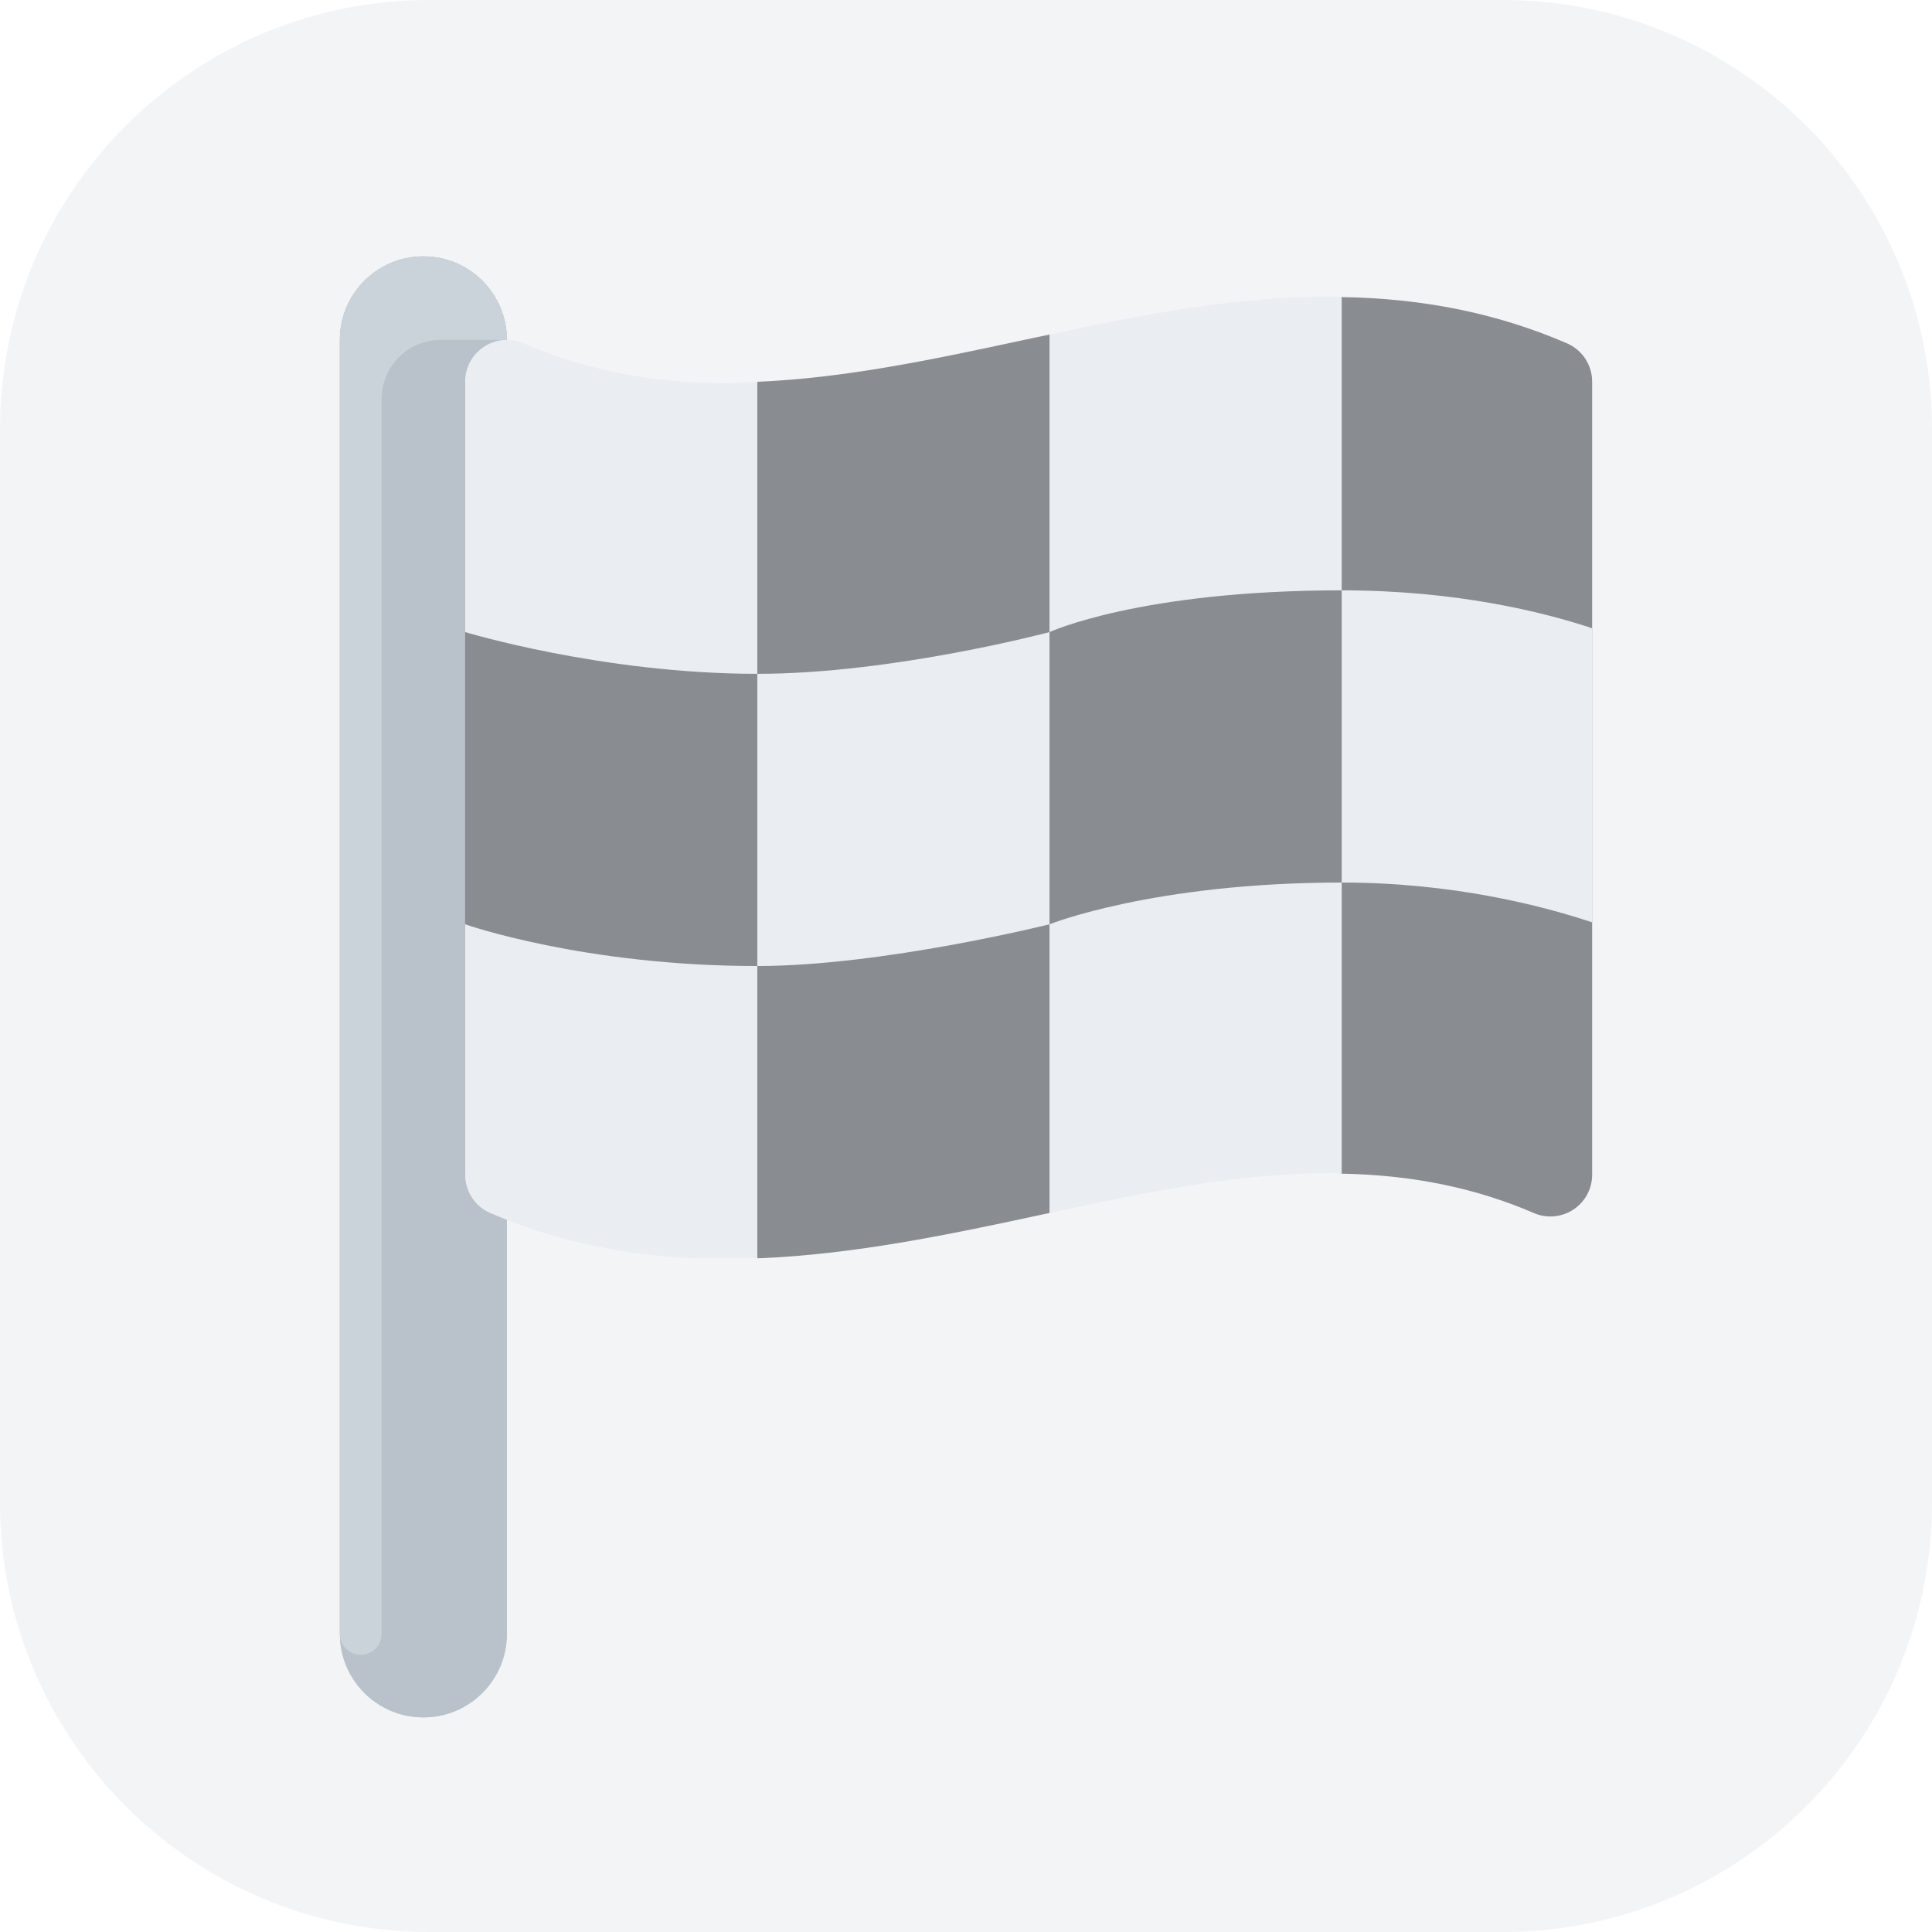
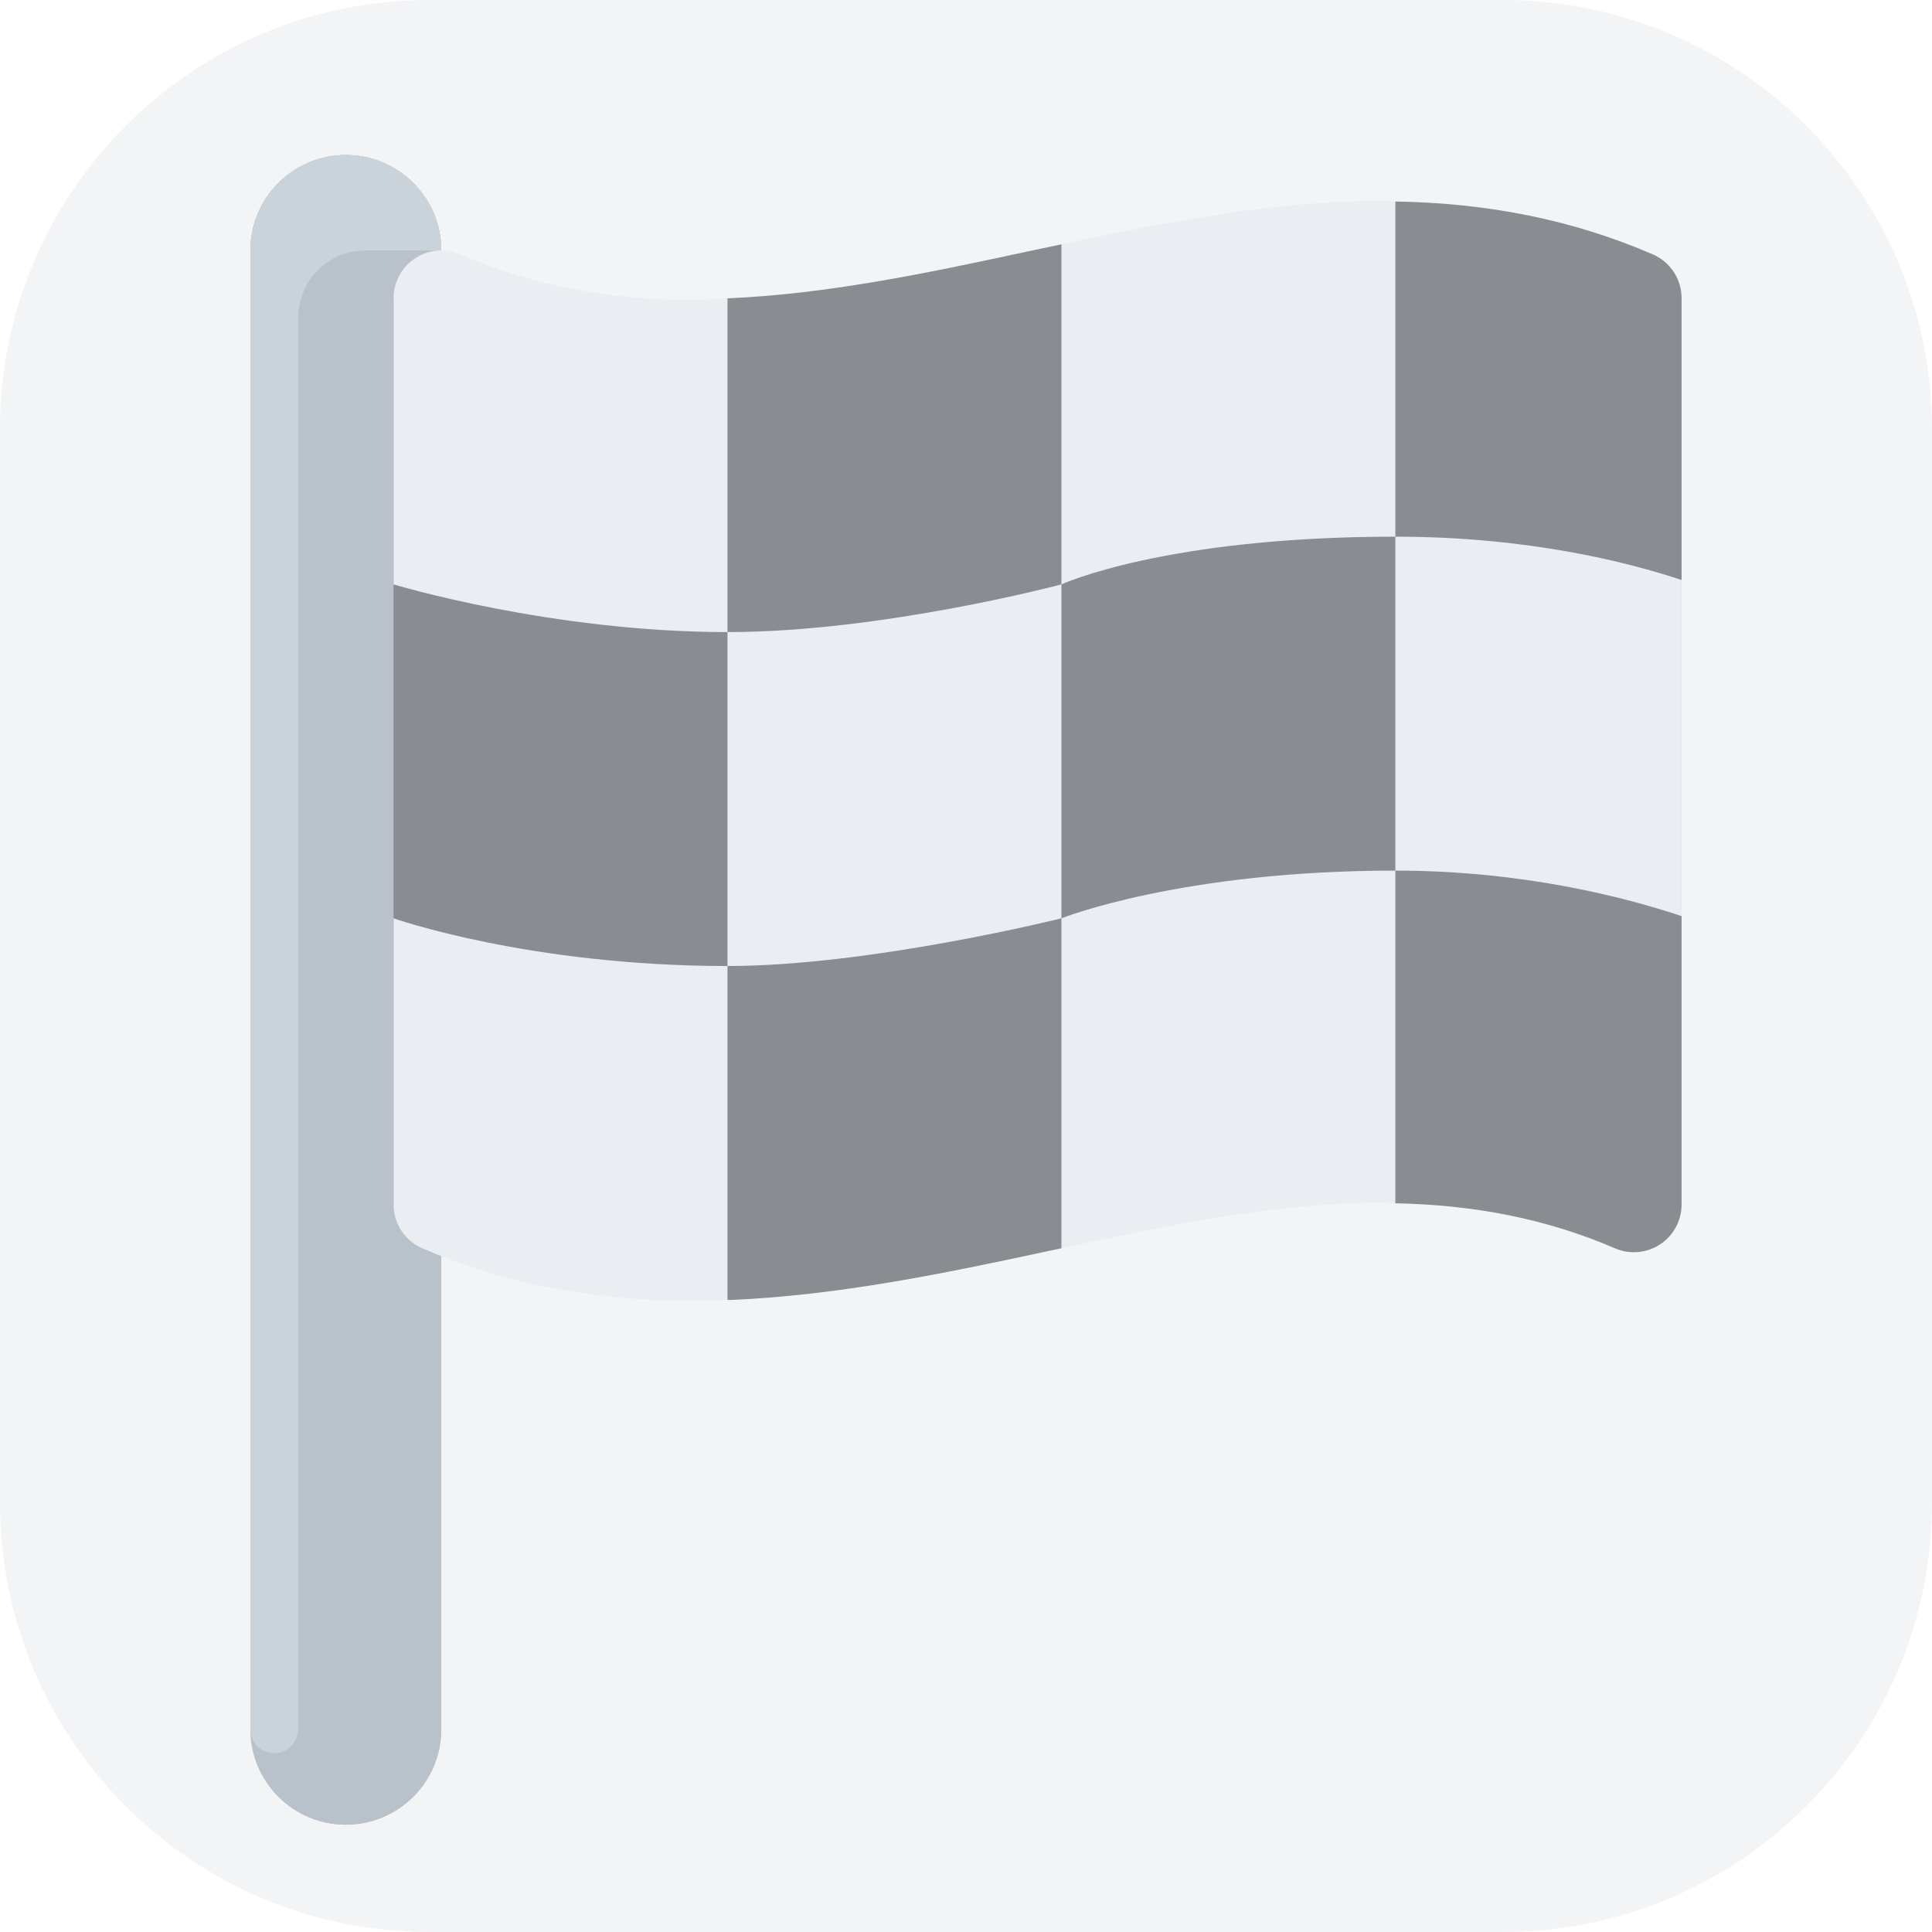
<svg xmlns="http://www.w3.org/2000/svg" viewBox="0 0 36 36">
  <rect width="36" height="36" rx="8" fill="#F3F4F6" />
-   <g transform="translate(4.00 4.00) scale(0.7778)" opacity="0.55">
+   <g transform="translate(2.00 2.00) scale(0.8889)" opacity="0.55">
    <path fill="#8899A6" d="M5 36a2 2 0 0 1-2-2V3a2 2 0 0 1 4 0v31a2 2 0 0 1-2 2" />
    <path fill="#AAB8C2" d="M5 1a2 2 0 0 0-2 2v31a.5.5 0 0 0 1 0V4.414C4 3.633 4.633 3 5.414 3H7a2 2 0 0 0-2-2" />
    <path fill="#8899A6" d="M5 36a2 2 0 0 1-2-2V3a2 2 0 0 1 4 0v31a2 2 0 0 1-2 2" />
    <path fill="#AAB8C2" d="M5 1a2 2 0 0 0-2 2v31a.5.5 0 0 0 1 0V4.414C4 3.633 4.633 3 5.414 3H7a2 2 0 0 0-2-2" />
    <path fill="#31373D" d="M32.396 3.082C30.732 2.363 28.959 2.006 27 1.974l-1.375.38L21 3l-1-.128-.711.15c-2.169.469-4.23.894-6.289.982L12 5 6 4v19h6l1 2h.077c2.244-.096 4.472-.556 6.633-1.022l.29-.061.646-.645 5.438-.708.916.41c1.68.032 3.193.335 4.604.944A1 1 0 0 0 33 23V4a1 1 0 0 0-.604-.918" />
    <path fill="#E1E8ED" d="M13 4.004c-.239.01-.478.035-.717.035-1.797 0-3.396-.313-4.887-.957a.99.99 0 0 0-.945.083A1 1 0 0 0 6 4v6s3.292 1 7 1zM20 10s-3.75 1-7 1v7c3 0 7-1 7-1zm7-1V1.974c-.096-.002-.186-.013-.283-.013-2.267 0-4.521.442-6.717.911V10s2.167-1 7-1M6.604 23.918c1.5.648 3.09.993 4.82 1.082H13v-7c-4.167 0-7-1-7-1v6a1 1 0 0 0 .604.918M20 17v6.916c2.313-.499 4.511-.955 6.717-.955.097 0 .187.011.283.013V16c-4.5 0-7 1-7 1m7-1c2.676 0 4.82.56 6 .954V9.908C31.853 9.527 29.769 9 27 9z" />
  </g>
</svg>
